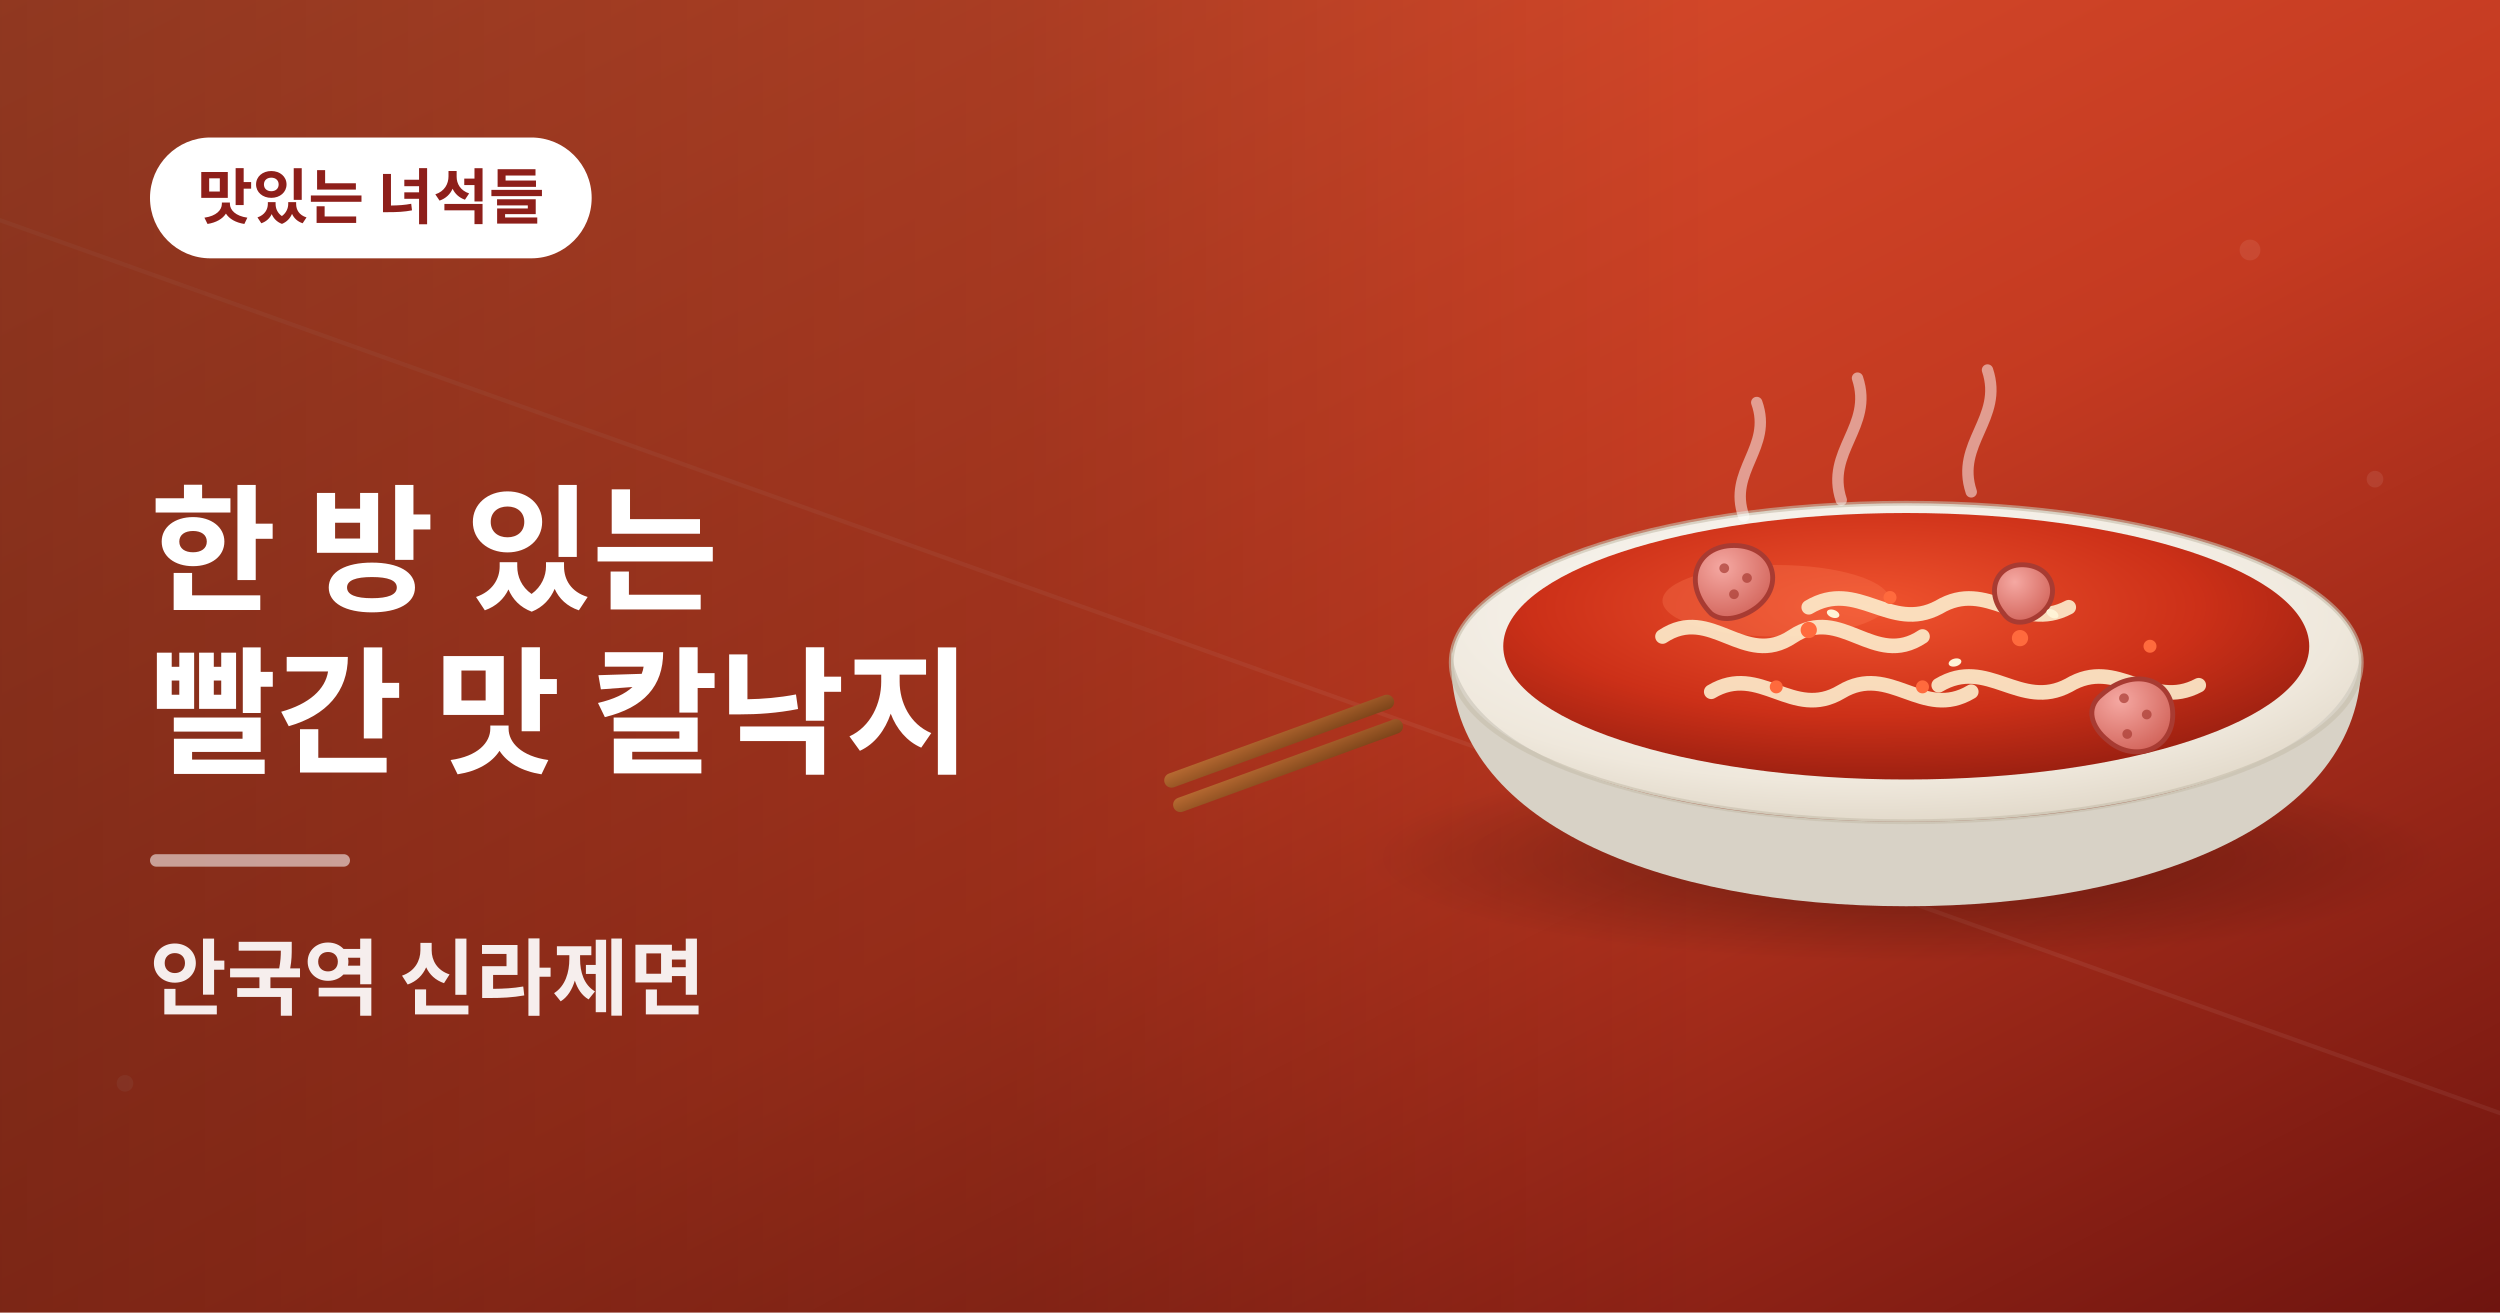
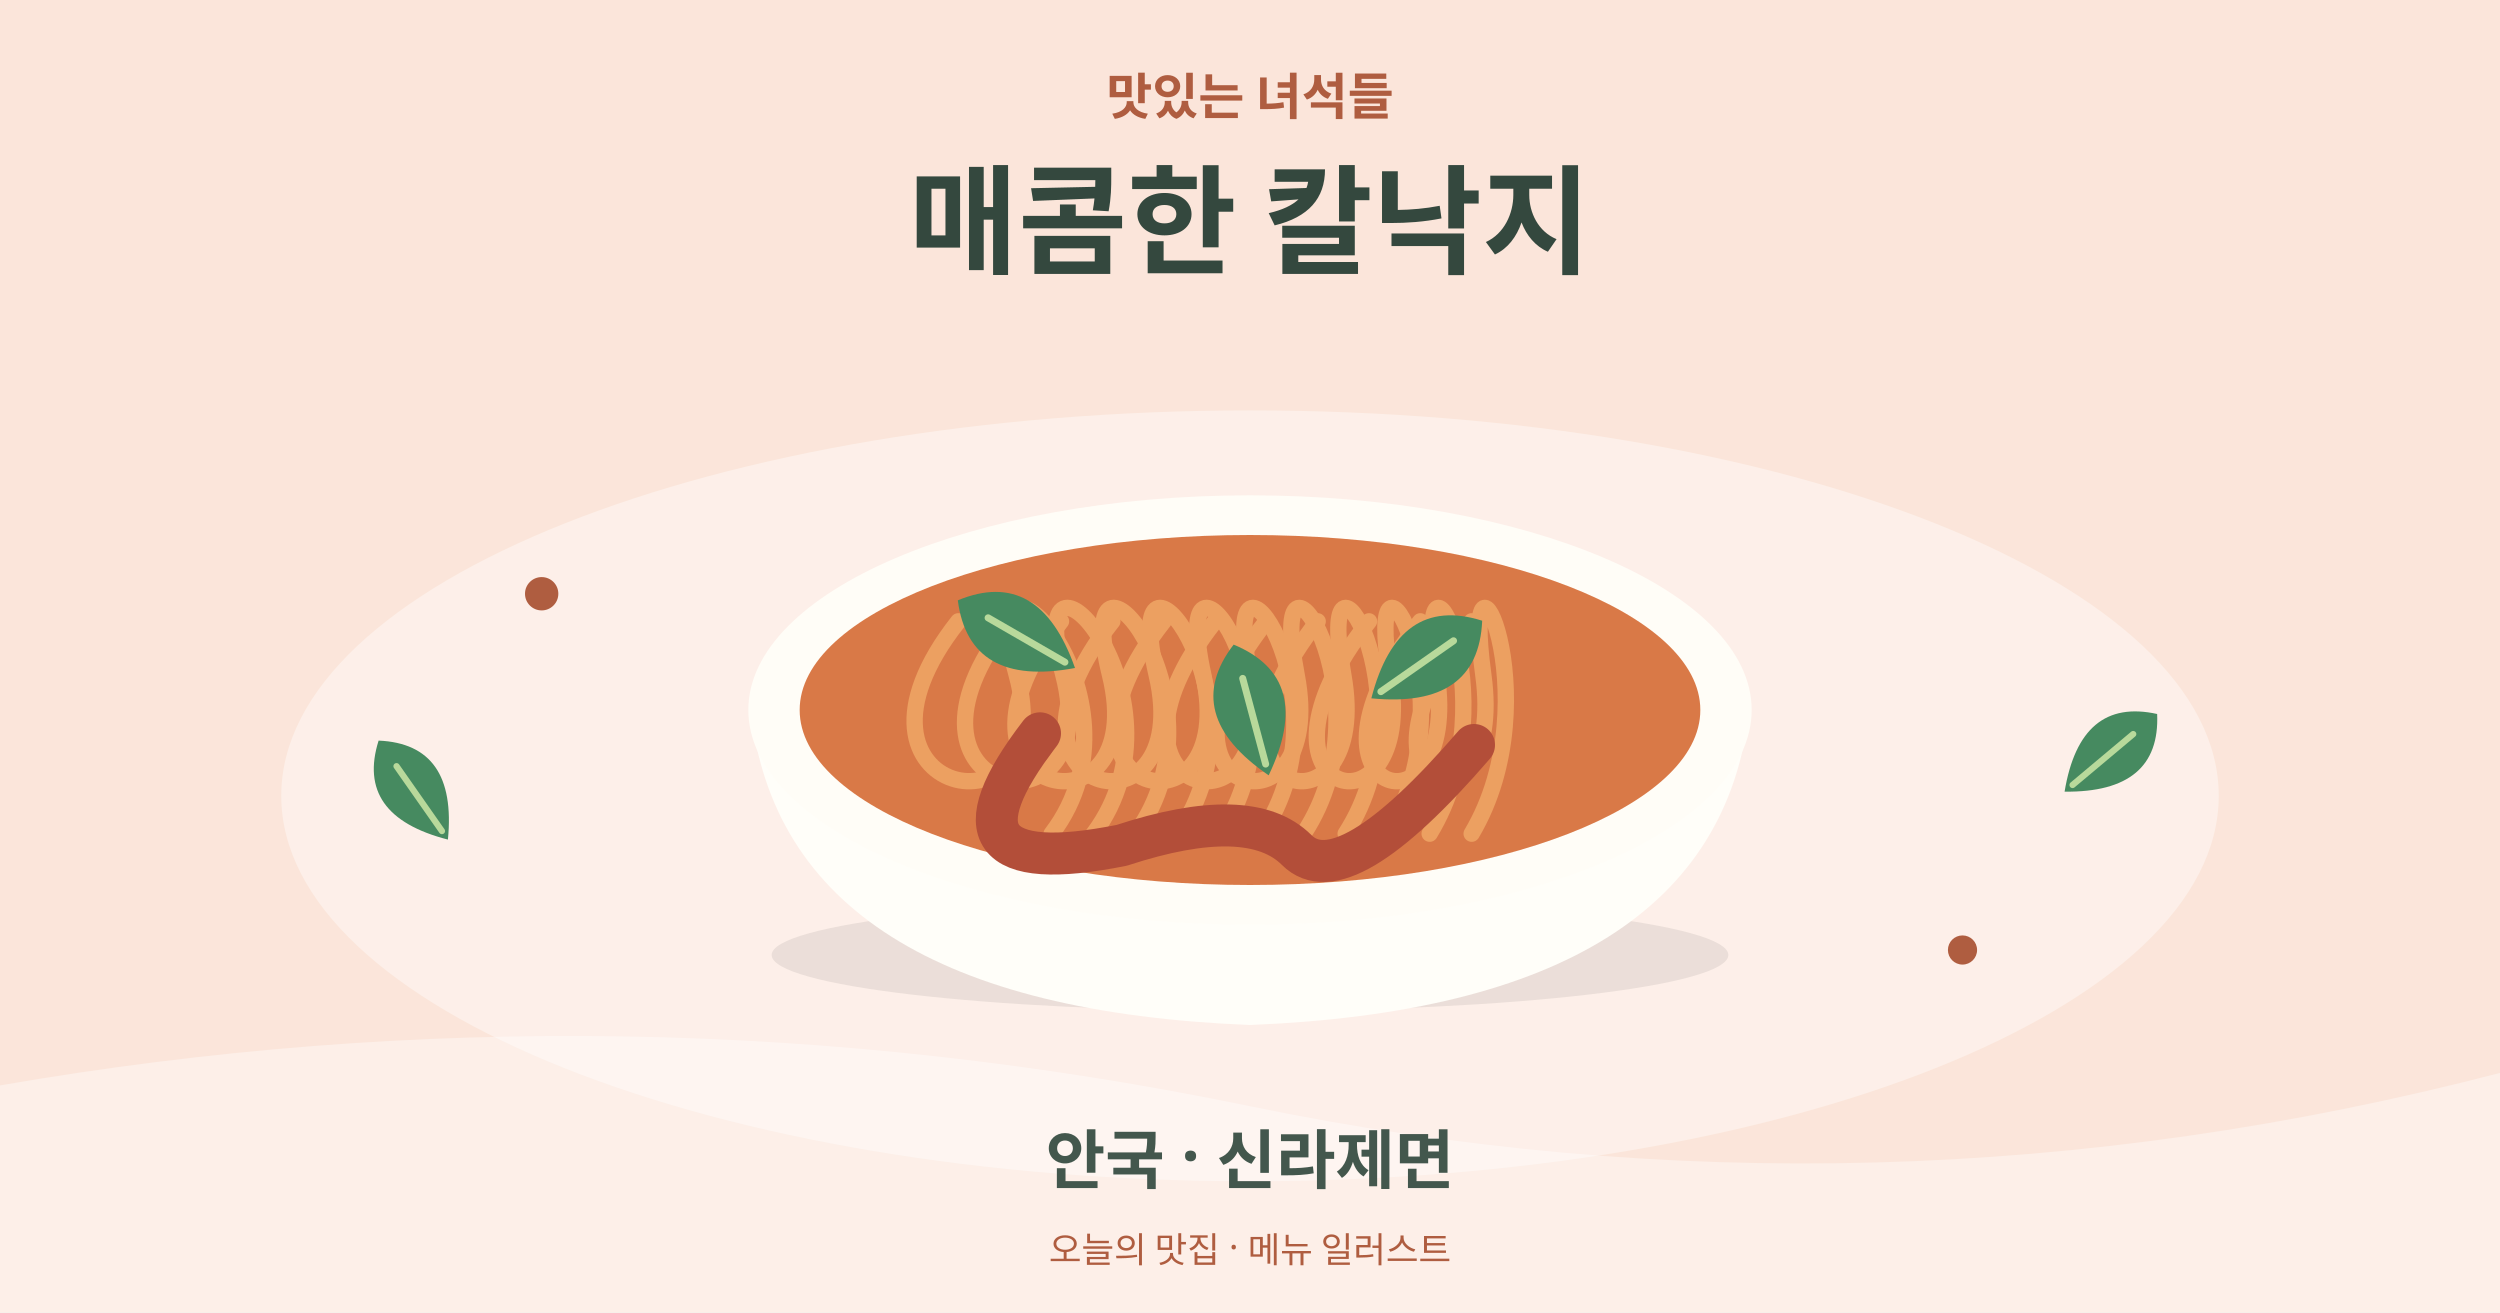
- <svg xmlns="http://www.w3.org/2000/svg" viewBox="0 0 1200 630" width="1200" height="630">
-   <defs>
-     <linearGradient id="bg3" x1="0" y1="0" x2="1" y2="1">
-       <stop offset="0%" stop-color="#E85A34" />
-       <stop offset="55%" stop-color="#C43A21" />
-       <stop offset="100%" stop-color="#6E140F" />
-     </linearGradient>
-     <radialGradient id="bowlRim" cx="45%" cy="35%" r="75%">
-       <stop offset="0%" stop-color="#FFFFFF" />
-       <stop offset="70%" stop-color="#EFE8DC" />
-       <stop offset="100%" stop-color="#D9CFBE" />
-     </radialGradient>
-     <radialGradient id="broth" cx="45%" cy="35%" r="75%">
-       <stop offset="0%" stop-color="#F0532E" />
-       <stop offset="55%" stop-color="#CC3018" />
-       <stop offset="100%" stop-color="#8A1A0E" />
-     </radialGradient>
-     <radialGradient id="tableShadow" cx="50%" cy="50%" r="50%">
-       <stop offset="0%" stop-color="#000000" stop-opacity="0.38" />
-       <stop offset="100%" stop-color="#000000" stop-opacity="0" />
-     </radialGradient>
-     <radialGradient id="octoPiece" cx="35%" cy="30%" r="80%">
-       <stop offset="0%" stop-color="#F5A8A2" />
-       <stop offset="100%" stop-color="#D06056" />
-     </radialGradient>
-     <linearGradient id="chopstick3" x1="0" y1="0" x2="1" y2="1">
-       <stop offset="0%" stop-color="#B76A32" />
-       <stop offset="100%" stop-color="#7C4419" />
-     </linearGradient>
-     <linearGradient id="scrimLR" x1="0" y1="0" x2="1" y2="0">
-       <stop offset="0%" stop-color="#000000" stop-opacity="0.38" />
-       <stop offset="60%" stop-color="#000000" stop-opacity="0.22" />
-       <stop offset="100%" stop-color="#000000" stop-opacity="0" />
-     </linearGradient>
-   </defs>
-   <rect width="1200" height="630" fill="url(#bg3)" />
-   <g opacity="0.06" stroke="#FFFFFF" stroke-width="2">
-     <line x1="-100" y1="70" x2="1300" y2="570" />
+ <svg xmlns="http://www.w3.org/2000/svg" width="1200" height="630" viewBox="0 0 1200 630" role="img" aria-labelledby="title desc">
+   <g font-family="'Malgun Gothic','Apple SD Gothic Neo',sans-serif">
+     <rect x="0" y="0" width="1200" height="630" rx="0" fill="#FBE5DA" />
+     <ellipse cx="600" cy="382" rx="465" ry="185" fill="#FFFFFF65" />
+     <path d="M0 521 Q300 469 600 531 T1200 515 V630 H0 Z" fill="#FFFFFF60" stroke="none" stroke-width="1" stroke-linecap="round" stroke-linejoin="round" />
+     <text x="600" y="55" text-anchor="middle" fill="#AF5D40" font-size="24" font-weight="700">맛있는 녀석들</text>
+     <text x="600" y="127" text-anchor="middle" fill="#34483E" font-size="57" font-weight="700">매콤한 칼낙지</text>
+     <g transform="translate(600 352) scale(1.12)">
+       <ellipse cx="0" cy="95" rx="205" ry="24" fill="#00000012" />
+       <path d="M-214 -10 Q-200 117 0 125 Q200 117 214 -10 Z" fill="#FFFEF9" stroke="none" stroke-width="1" stroke-linecap="round" stroke-linejoin="round" />
+       <ellipse cx="0" cy="-10" rx="215" ry="92" fill="#FFFDF7" />
+       <ellipse cx="0" cy="-10" rx="193" ry="75" fill="#D97947" />
+       <path d="M-125 -48 C-185 28 -80 48 -100 -25 S-40 -16 -85 43" fill="none" stroke="#ECA061" stroke-width="7" stroke-linecap="round" stroke-linejoin="round" />
+       <path d="M-103 -48 C-163 28 -61 48 -80 -25 S-23 -16 -67 43" fill="none" stroke="#ECA061" stroke-width="7" stroke-linecap="round" stroke-linejoin="round" />
+       <path d="M-81 -48 C-141 28 -42 48 -60 -25 S-6 -16 -49 43" fill="none" stroke="#ECA061" stroke-width="7" stroke-linecap="round" stroke-linejoin="round" />
+       <path d="M-59 -48 C-119 28 -23 48 -40 -25 S11 -16 -31 43" fill="none" stroke="#ECA061" stroke-width="7" stroke-linecap="round" stroke-linejoin="round" />
+       <path d="M-37 -48 C-97 28 -4 48 -20 -25 S28 -16 -13 43" fill="none" stroke="#ECA061" stroke-width="7" stroke-linecap="round" stroke-linejoin="round" />
+       <path d="M-15 -48 C-75 28 15 48 0 -25 S45 -16 5 43" fill="none" stroke="#ECA061" stroke-width="7" stroke-linecap="round" stroke-linejoin="round" />
+       <path d="M7 -48 C-53 28 34 48 20 -25 S62 -16 23 43" fill="none" stroke="#ECA061" stroke-width="7" stroke-linecap="round" stroke-linejoin="round" />
+       <path d="M29 -48 C-31 28 53 48 40 -25 S79 -16 41 43" fill="none" stroke="#ECA061" stroke-width="7" stroke-linecap="round" stroke-linejoin="round" />
+       <path d="M51 -48 C-9 28 72 48 60 -25 S96 -16 59 43" fill="none" stroke="#ECA061" stroke-width="7" stroke-linecap="round" stroke-linejoin="round" />
+       <path d="M73 -48 C13 28 91 48 80 -25 S113 -16 77 43" fill="none" stroke="#ECA061" stroke-width="7" stroke-linecap="round" stroke-linejoin="round" />
+       <path d="M95 -48 C35 28 110 48 100 -25 S130 -16 95 43" fill="none" stroke="#ECA061" stroke-width="7" stroke-linecap="round" stroke-linejoin="round" />
+       <path d="M-90 0 Q-140 65 -55 48 Q0 30 20 50 T96 5" fill="none" stroke="#B34E39" stroke-width="18" stroke-linecap="round" stroke-linejoin="round" />
+       <g transform="translate(-75 -28) rotate(-60)">
+         <path d="M0 0 Q-30 -35 0 -58 Q30 -35 0 0" fill="#468A60" stroke="none" stroke-width="1" stroke-linecap="round" stroke-linejoin="round" />
+         <path d="M0 -5 L0 -43" fill="none" stroke="#B8D99B" stroke-width="3" stroke-linecap="round" stroke-linejoin="round" />
+       </g>
+       <g transform="translate(52 -15) rotate(55)">
+         <path d="M0 0 Q-30 -35 0 -58 Q30 -35 0 0" fill="#468A60" stroke="none" stroke-width="1" stroke-linecap="round" stroke-linejoin="round" />
+         <path d="M0 -5 L0 -43" fill="none" stroke="#B8D99B" stroke-width="3" stroke-linecap="round" stroke-linejoin="round" />
+       </g>
+       <g transform="translate(8 18) rotate(-15)">
+         <path d="M0 0 Q-30 -35 0 -58 Q30 -35 0 0" fill="#468A60" stroke="none" stroke-width="1" stroke-linecap="round" stroke-linejoin="round" />
+         <path d="M0 -5 L0 -43" fill="none" stroke="#B8D99B" stroke-width="3" stroke-linecap="round" stroke-linejoin="round" />
+       </g>
+     </g>
+     <g transform="translate(215 403) rotate(-35)">
+       <path d="M0 0 Q-30 -35 0 -58 Q30 -35 0 0" fill="#468A60" stroke="none" stroke-width="1" stroke-linecap="round" stroke-linejoin="round" />
+       <path d="M0 -5 L0 -43" fill="none" stroke="#B8D99B" stroke-width="3" stroke-linecap="round" stroke-linejoin="round" />
+     </g>
+     <g transform="translate(991 380) rotate(50)">
+       <path d="M0 0 Q-30 -35 0 -58 Q30 -35 0 0" fill="#468A60" stroke="none" stroke-width="1" stroke-linecap="round" stroke-linejoin="round" />
+       <path d="M0 -5 L0 -43" fill="none" stroke="#B8D99B" stroke-width="3" stroke-linecap="round" stroke-linejoin="round" />
+     </g>
+     <ellipse cx="260" cy="285" rx="8" ry="8" fill="#AF5D40" />
+     <ellipse cx="942" cy="456" rx="7" ry="7" fill="#AF5D40" />
+     <text x="600" y="568" text-anchor="middle" fill="#43574D" font-size="31" font-weight="600">안국 · 신라제면</text>
+     <text x="600" y="606" text-anchor="middle" fill="#AF5D40" font-size="17" font-weight="400">오늘의 맛집 · 메뉴 일러스트</text>
  </g>
-   <g opacity="0.08" fill="#ffffff">
-     <circle cx="120" cy="90" r="4" />
-     <circle cx="1080" cy="120" r="5" />
-     <circle cx="60" cy="520" r="4" />
-     <circle cx="1140" cy="230" r="4" />
-   </g>
-   <rect width="820" height="630" fill="url(#scrimLR)" />
-   <g transform="translate(915,318) scale(0.78) translate(-600,-330)">
-     <ellipse cx="600" cy="450" rx="330" ry="64" fill="url(#tableShadow)" />
-     <ellipse cx="600" cy="330" rx="280" ry="98" fill="url(#bowlRim)" />
-     <path d="M 320 330 C 320 428 448 480 600 480 C 752 480 880 428 880 330 L 880 318 C 880 384 762 428 600 428 C 438 428 320 384 320 318 Z" fill="#D8D2C6" />
-     <ellipse cx="600" cy="330" rx="280" ry="98" fill="none" stroke="#C7BEAC" stroke-width="3" opacity="0.6" />
-     <ellipse cx="600" cy="320" rx="248" ry="82" fill="url(#broth)" />
-     <ellipse cx="520" cy="292" rx="70" ry="22" fill="#FF8358" opacity="0.28" />
-     <g fill="none" stroke="#FCE9C9" stroke-width="9" stroke-linecap="round" opacity="0.92">
-       <path d="M 450 314 C 480 294 500 334 530 314 C 560 294 580 334 610 314" />
-       <path d="M 480 348 C 510 330 530 366 560 348 C 590 330 610 366 640 348" />
-       <path d="M 540 296 C 570 278 590 312 620 296 C 650 278 670 312 700 296" />
-       <path d="M 620 344 C 650 326 670 360 700 344 C 730 326 750 360 780 344" />
-     </g>
-     <g>
-       <path d="M 480 300 C 462 282 470 258 494 258 C 518 258 526 282 508 296 C 500 302 488 306 480 300 Z" fill="url(#octoPiece)" stroke="#A83B32" stroke-width="3" />
-       <g fill="#A83B32" opacity="0.7">
-         <circle cx="488" cy="272" r="3" />
-         <circle cx="502" cy="278" r="3" />
-         <circle cx="494" cy="288" r="3" />
-       </g>
-       <path d="M 720 350 C 740 332 764 340 764 362 C 764 384 740 392 724 378 C 714 370 710 358 720 350 Z" fill="url(#octoPiece)" stroke="#A83B32" stroke-width="3" />
-       <g fill="#A83B32" opacity="0.7">
-         <circle cx="734" cy="352" r="3" />
-         <circle cx="748" cy="362" r="3" />
-         <circle cx="736" cy="374" r="3" />
-       </g>
-       <path d="M 660 300 C 648 286 656 268 674 270 C 692 272 696 292 680 302 C 672 307 664 306 660 300 Z" fill="url(#octoPiece)" stroke="#A83B32" stroke-width="3" />
-     </g>
-     <g fill="#FF6A3D">
-       <circle cx="540" cy="310" r="5" />
-       <circle cx="610" cy="345" r="4" />
-       <circle cx="670" cy="315" r="5" />
-       <circle cx="590" cy="290" r="4" />
-       <circle cx="520" cy="345" r="4" />
-       <circle cx="750" cy="320" r="4" />
-     </g>
-     <g fill="#FFF3D6">
-       <ellipse cx="555" cy="300" rx="4" ry="2.4" transform="rotate(20 555 300)" />
-       <ellipse cx="630" cy="330" rx="4" ry="2.4" transform="rotate(-15 630 330)" />
-       <ellipse cx="690" cy="300" rx="4" ry="2.4" transform="rotate(30 690 300)" />
-     </g>
-     <g stroke="#ffffff" stroke-width="7" stroke-linecap="round" fill="none" opacity="0.5">
-       <path d="M 560 230 C 550 200 580 185 570 155" />
-       <path d="M 640 225 C 630 195 660 180 650 150" />
-       <path d="M 500 240 C 490 212 518 198 508 170" />
-     </g>
-     <g transform="rotate(-20 220 380)">
-       <rect x="140" y="372" width="150" height="9" rx="4.5" fill="url(#chopstick3)" />
-       <rect x="140" y="388" width="150" height="9" rx="4.5" fill="url(#chopstick3)" />
-     </g>
-   </g>
-   <rect x="72" y="66" width="212" height="58" rx="29" fill="#ffffff" />
-   <text x="178" y="105" font-family="'Apple SD Gothic Neo','Malgun Gothic',sans-serif" font-size="29" font-weight="700" fill="#8E1F1A" text-anchor="middle">맛있는 녀석들</text>
-   <text x="72" y="288" font-family="'Apple SD Gothic Neo','Malgun Gothic',sans-serif" font-size="66" font-weight="800" fill="#ffffff">한 방 있는</text>
-   <text x="72" y="366" font-family="'Apple SD Gothic Neo','Malgun Gothic',sans-serif" font-size="66" font-weight="800" fill="#ffffff">빨간 맛 칼낙지</text>
-   <rect x="72" y="410" width="96" height="6" rx="3" fill="#ffffff" opacity="0.55" />
-   <text x="72" y="484" font-family="'Apple SD Gothic Neo','Malgun Gothic',sans-serif" font-size="40" font-weight="600" fill="#ffffff" opacity="0.92">안국역 신라제면</text>
</svg>
